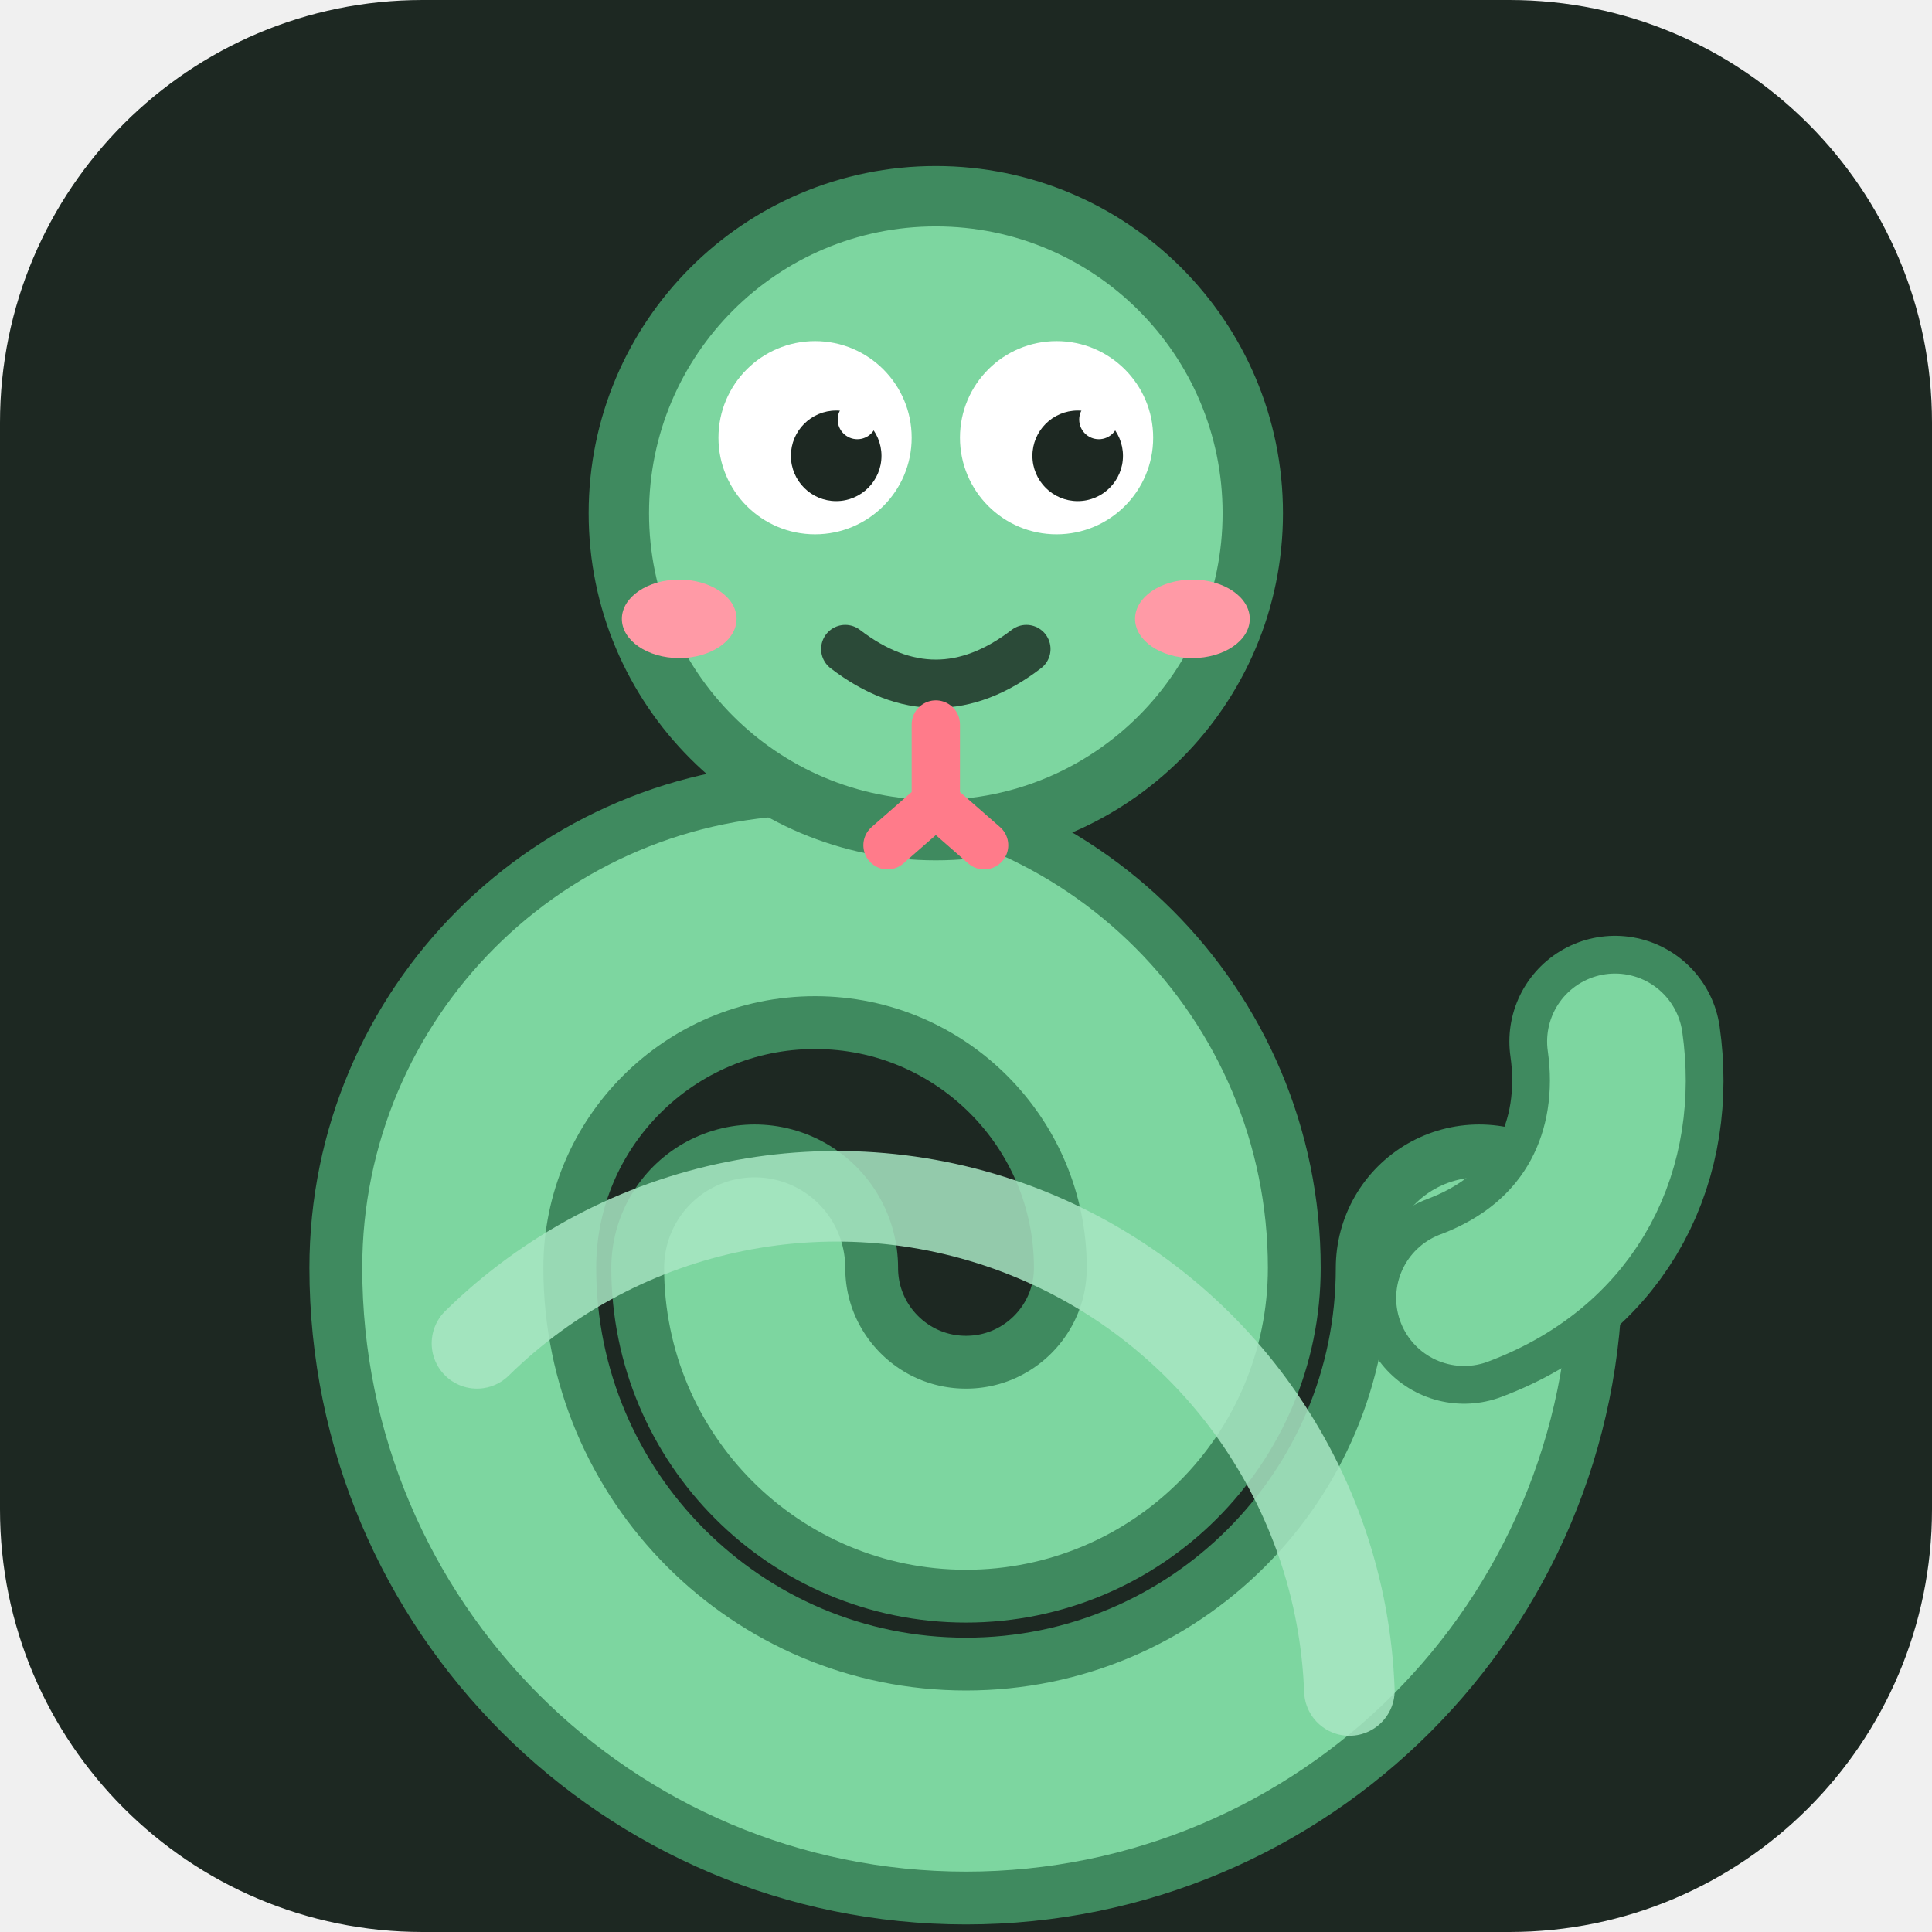
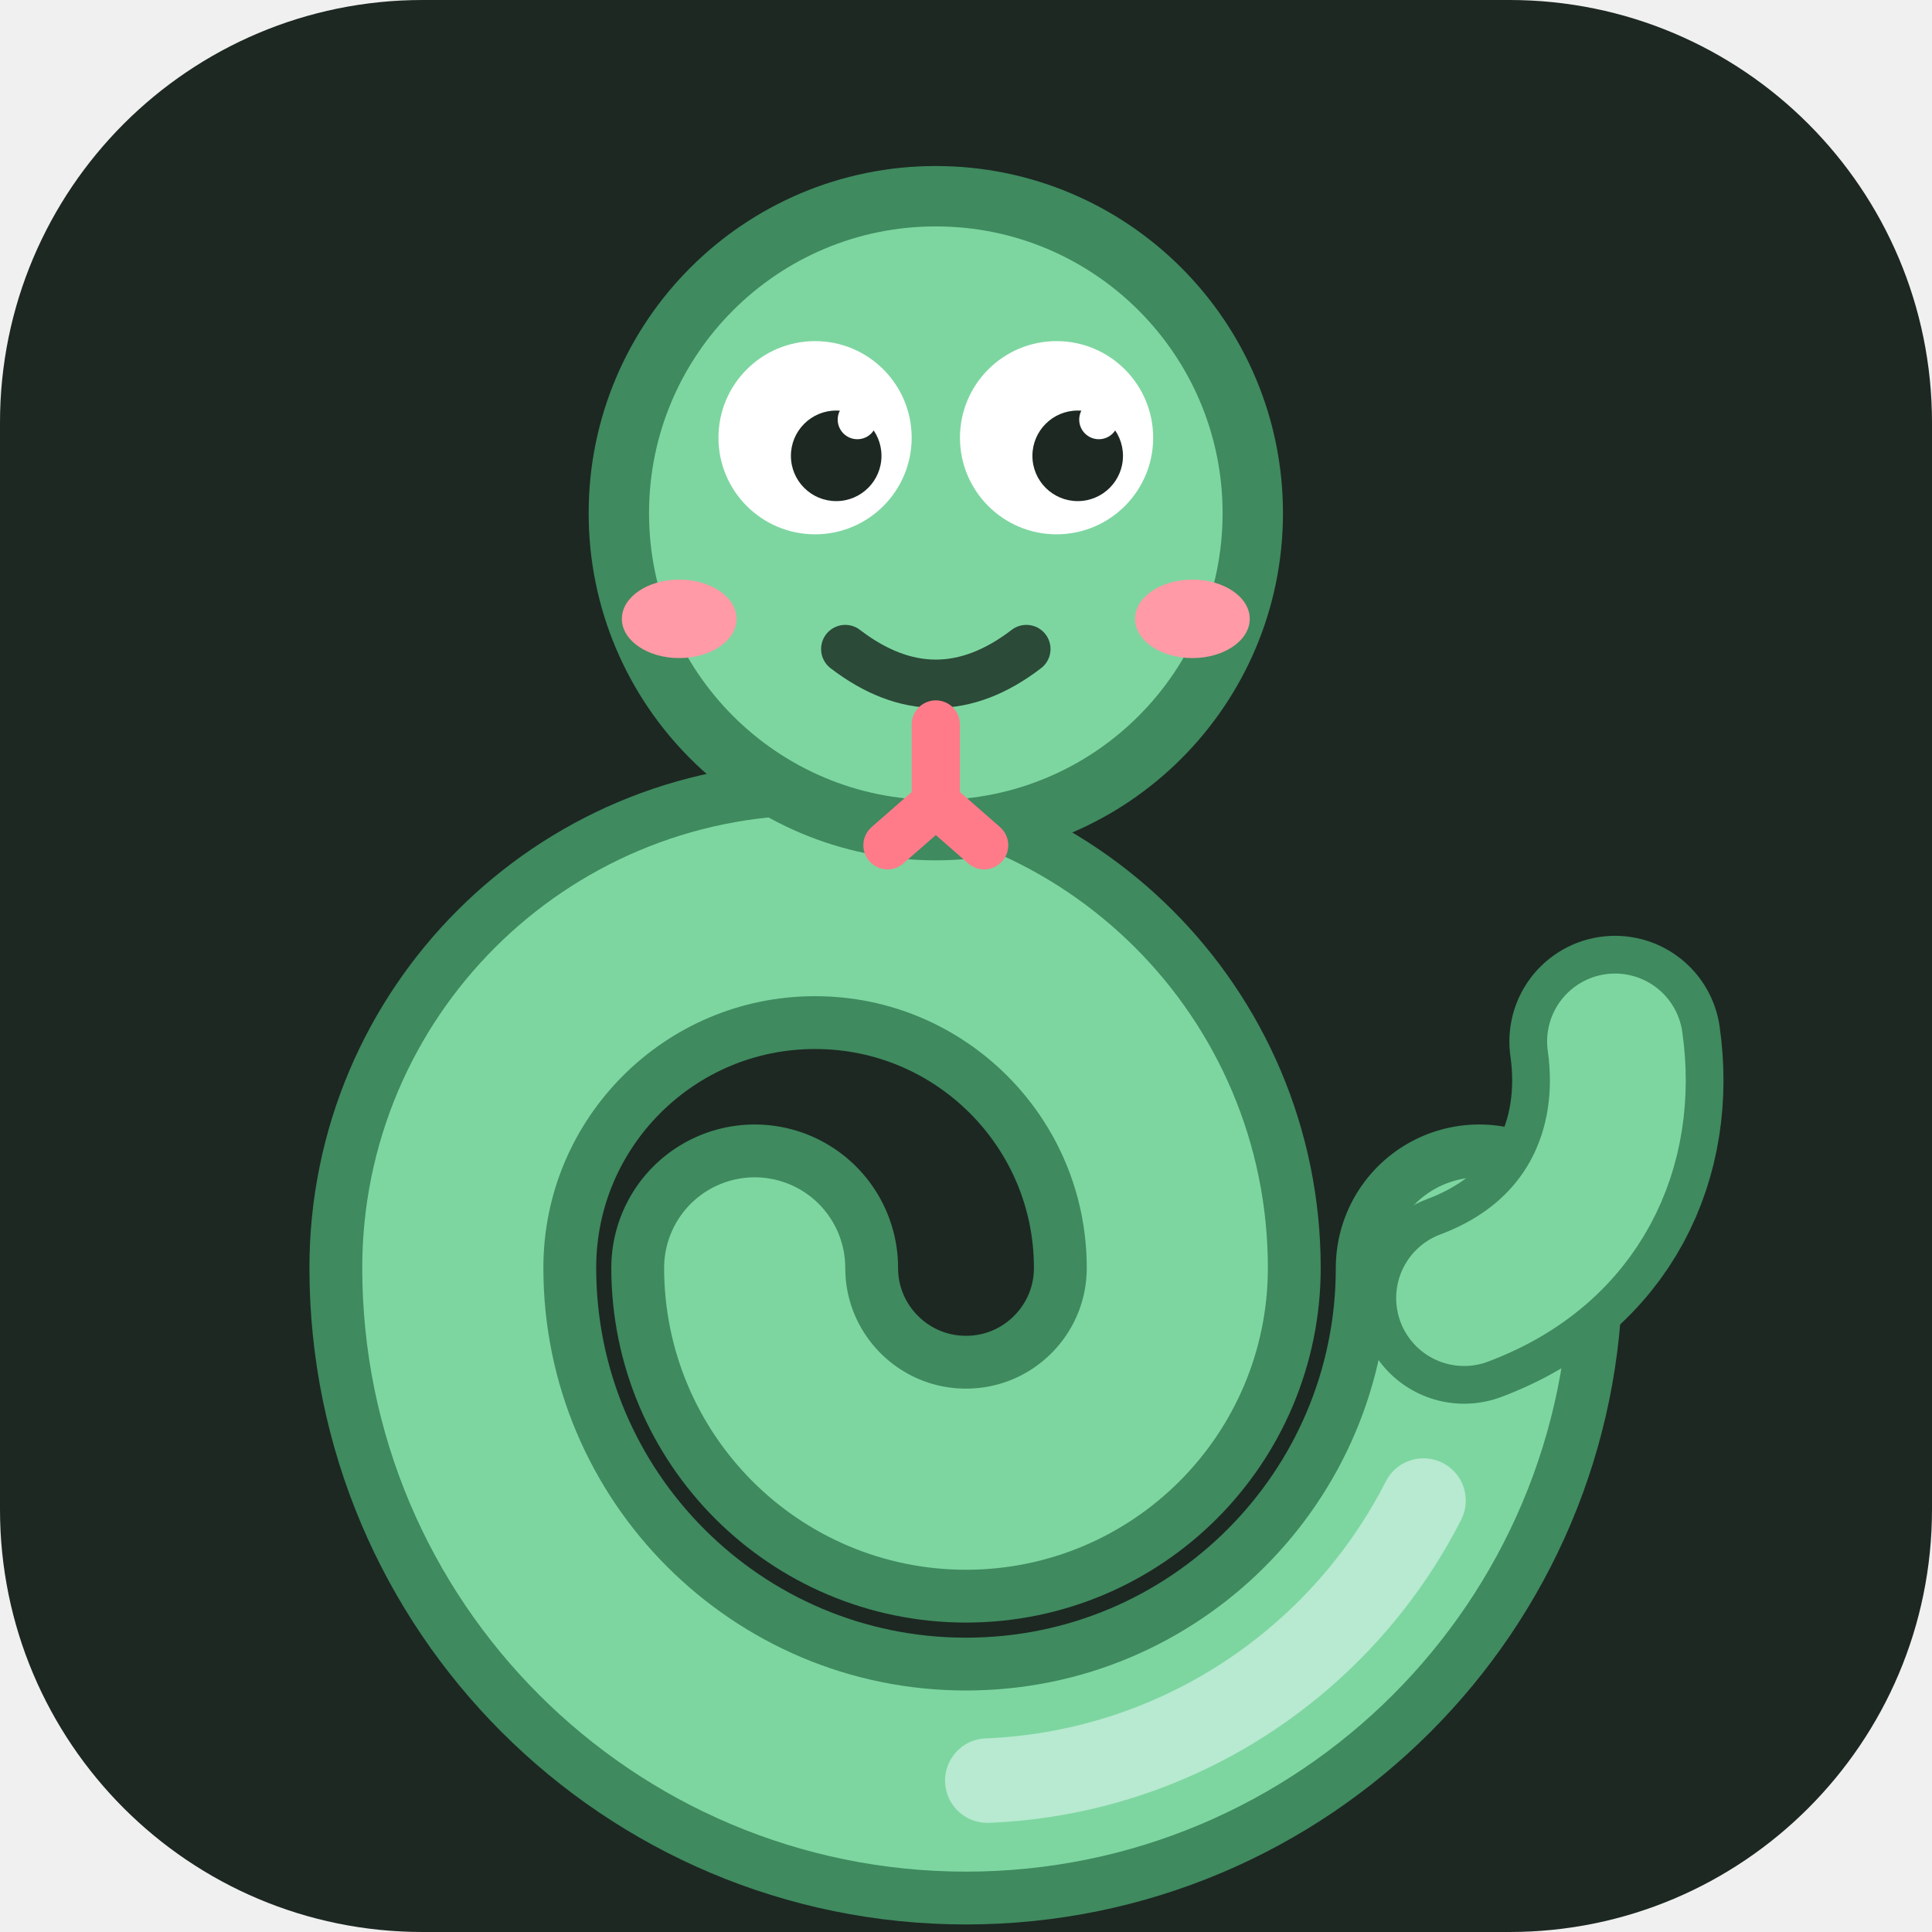
<svg xmlns="http://www.w3.org/2000/svg" viewBox="0 0 64 64">
  <rect width="64" height="64" rx="14" fill="#1d2822" />
  <path d="M49 42 A 17 17 0 1 1 15 42 A 12 12 0 0 1 39 42 A 7 7 0 0 1 25 42" fill="none" stroke="#3f8a5f" stroke-width="9.5" stroke-linecap="round" />
  <path d="M49 42 A 17 17 0 1 1 15 42 A 12 12 0 0 1 39 42 A 7 7 0 0 1 25 42" fill="none" stroke="#7dd6a0" stroke-width="6" stroke-linecap="round" />
-   <path d="M44.7 56 A 17 17 0 0 0 15.8 44.5" fill="none" stroke="#a8e6c3" stroke-width="3" stroke-linecap="round" opacity="0.85" />
+   <path d="M49 42 A 17 17 0 1 1 15 42" fill="none" stroke="#b7ead0" stroke-width="2.8" stroke-linecap="round" stroke-dasharray="18 100" stroke-dashoffset="-8" />
  <path d="M48.5 43 C 52.5 41.5 54 38 53.5 34.5" fill="none" stroke="#3f8a5f" stroke-width="7" stroke-linecap="round" />
  <path d="M48.5 43 C 52.5 41.5 54 38 53.5 34.5" fill="none" stroke="#7dd6a0" stroke-width="4.5" stroke-linecap="round" />
  <circle cx="31" cy="17" r="10.5" fill="#7dd6a0" stroke="#3f8a5f" stroke-width="2" />
  <circle cx="27" cy="14.5" r="3.2" fill="#fff" />
  <circle cx="35" cy="14.5" r="3.2" fill="#fff" />
  <circle cx="27.7" cy="15.1" r="1.5" fill="#1d2822" />
  <circle cx="35.7" cy="15.1" r="1.5" fill="#1d2822" />
  <circle cx="28.4" cy="13.9" r="0.65" fill="#fff" />
  <circle cx="36.4" cy="13.9" r="0.65" fill="#fff" />
  <ellipse cx="22.5" cy="20.5" rx="1.9" ry="1.3" fill="#ff9aa6" />
  <ellipse cx="39.5" cy="20.5" rx="1.9" ry="1.3" fill="#ff9aa6" />
  <path d="M28 21.5 Q 31 23.8 34 21.5" fill="none" stroke="#2b4a38" stroke-width="1.6" stroke-linecap="round" />
  <path d="M31 24 L 31 26.6 M31 26.6 L 29.4 28 M31 26.6 L 32.6 28" fill="none" stroke="#ff7b8a" stroke-width="1.6" stroke-linecap="round" />
</svg>
